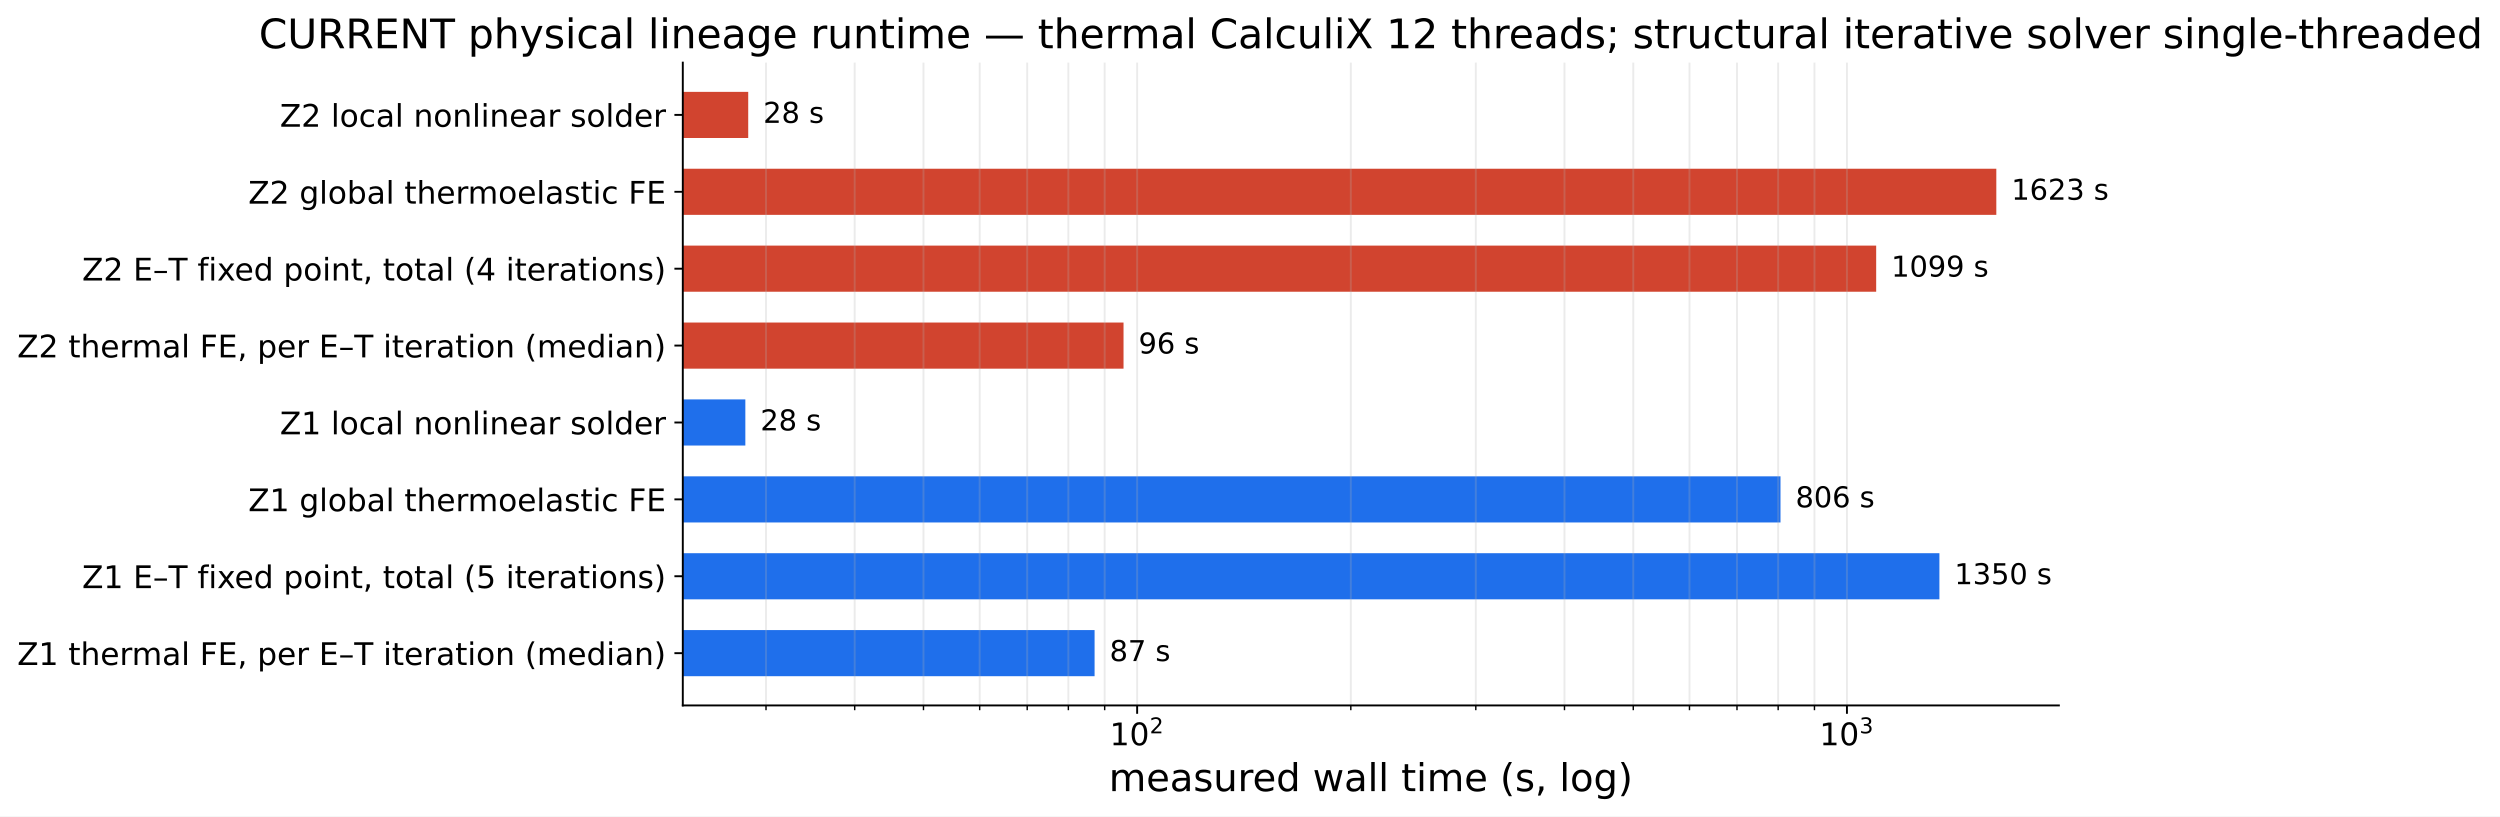
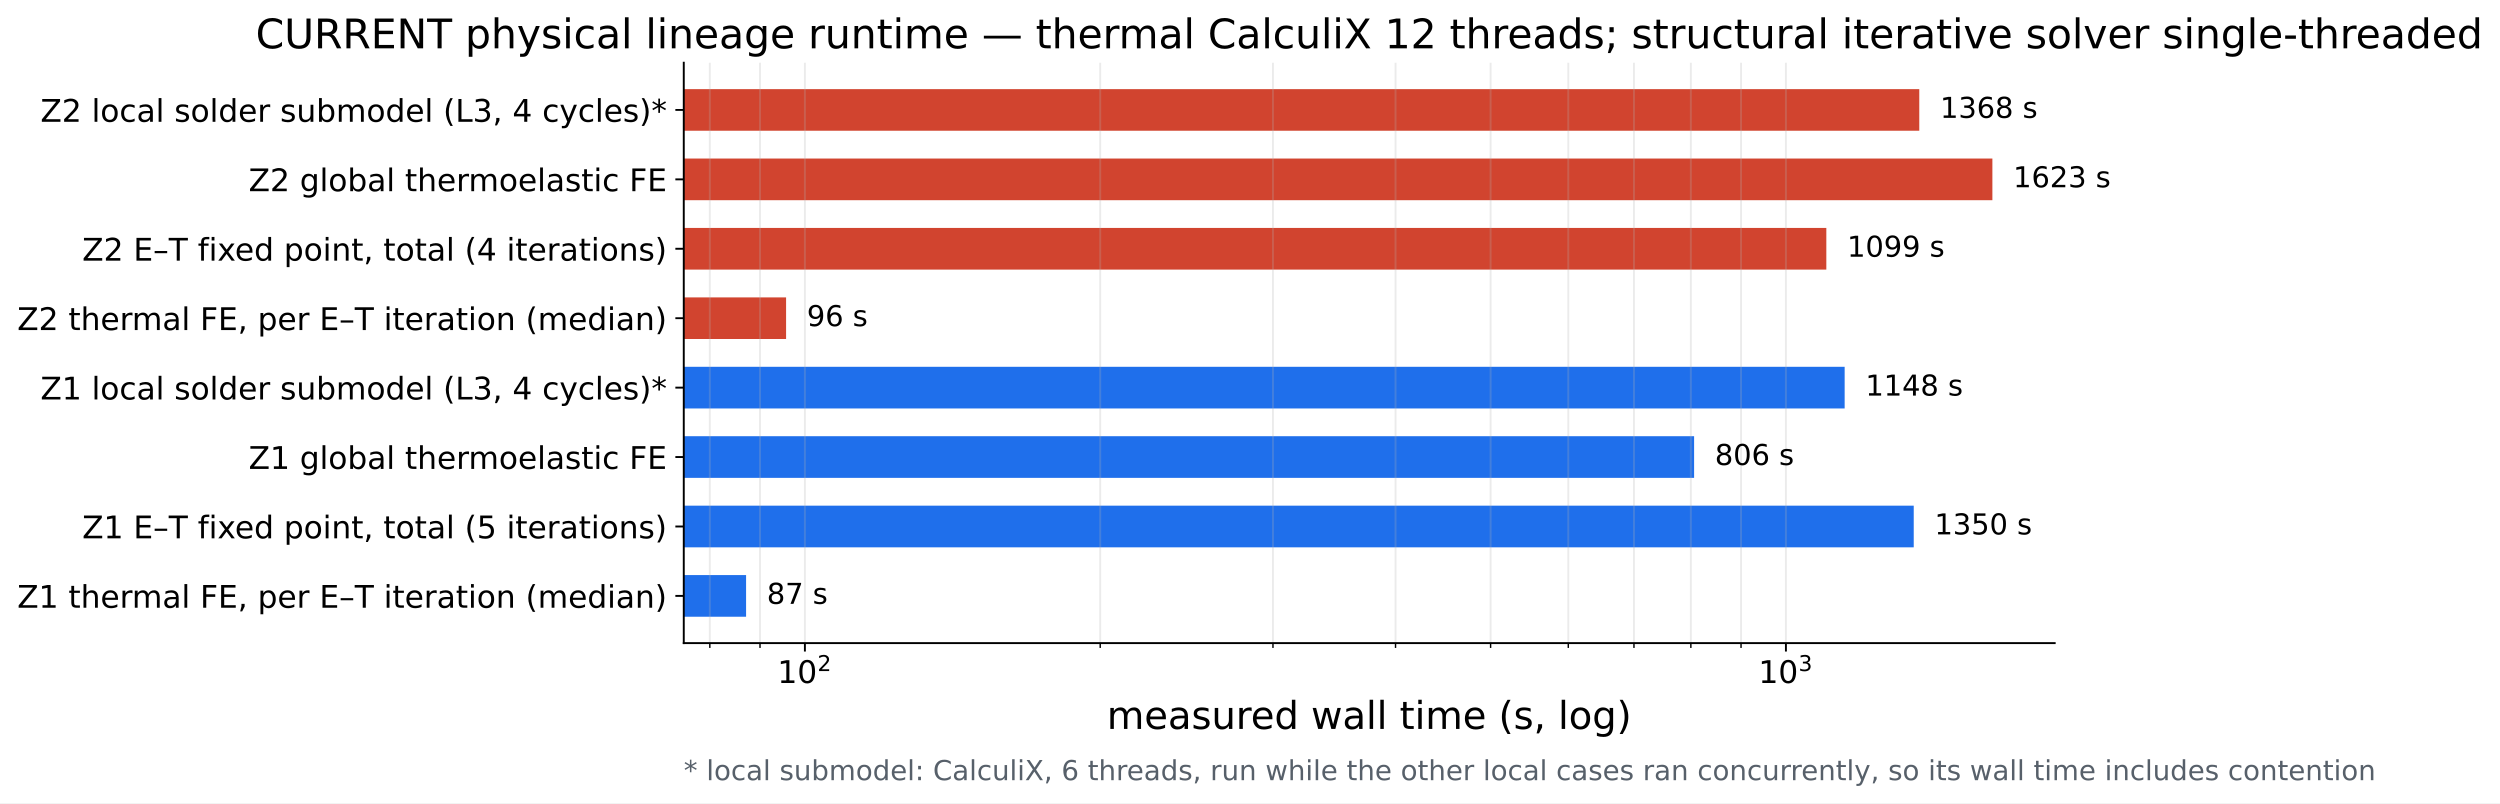
- <svg xmlns="http://www.w3.org/2000/svg" xmlns:xlink="http://www.w3.org/1999/xlink" width="1042.5pt" height="340.432pt" viewBox="0 0 1042.5 340.432" version="1.1">
+ <svg xmlns="http://www.w3.org/2000/svg" xmlns:xlink="http://www.w3.org/1999/xlink" width="1041.023pt" height="334.463pt" viewBox="0 0 1041.023 334.463" version="1.1">
  <defs>
    <style type="text/css">*{stroke-linejoin: round; stroke-linecap: butt}</style>
  </defs>
  <g id="figure_1">
    <g id="patch_1">
-       <path d="M 0 340.432  L 1042.5 340.432  L 1042.5 0  L 0 0  z " style="fill: #ffffff" />
+       <path d="M 0 334.463  L 1041.023 334.463  L 1041.023 0  L 0 0  z " style="fill: #ffffff" />
    </g>
    <g id="axes_1">
      <g id="patch_2">
-         <path d="M 284.726 294.165  L 858.547 294.165  L 858.547 26.117  L 284.726 26.117  z " style="fill: #ffffff" />
+         <path d="M 284.726 267.797  L 855.594 267.797  L 855.594 26.117  L 284.726 26.117  z " style="fill: #ffffff" />
      </g>
      <g id="patch_3">
-         <path d="M -296102.963 281.981  L 456.443 281.981  L 456.443 262.743  L -296102.963 262.743  z " clip-path="url(#p4e904c04e8)" style="fill: #1f6feb" />
+         <path d="M -408990.552 256.812  L 310.675 256.812  L 310.675 239.466  L -408990.552 239.466  z " clip-path="url(#p59f11df423)" style="fill: #1f6feb" />
      </g>
      <g id="patch_4">
-         <path d="M -296102.963 249.918  L 808.736 249.918  L 808.736 230.68  L -296102.963 230.68  z " clip-path="url(#p4e904c04e8)" style="fill: #1f6feb" />
+         <path d="M -408990.552 227.903  L 796.896 227.903  L 796.896 210.557  L -408990.552 210.557  z " clip-path="url(#p59f11df423)" style="fill: #1f6feb" />
      </g>
      <g id="patch_5">
-         <path d="M -296102.963 217.855  L 742.47 217.855  L 742.47 198.617  L -296102.963 198.617  z " clip-path="url(#p4e904c04e8)" style="fill: #1f6feb" />
+         <path d="M -408990.552 198.994  L 705.439 198.994  L 705.439 181.648  L -408990.552 181.648  z " clip-path="url(#p59f11df423)" style="fill: #1f6feb" />
      </g>
      <g id="patch_6">
-         <path d="M -296102.963 185.792  L 310.809 185.792  L 310.809 166.554  L -296102.963 166.554  z " clip-path="url(#p4e904c04e8)" style="fill: #1f6feb" />
+         <path d="M -408990.552 170.085  L 768.13 170.085  L 768.13 152.739  L -408990.552 152.739  z " clip-path="url(#p59f11df423)" style="fill: #1f6feb" />
      </g>
      <g id="patch_7">
-         <path d="M -296102.963 153.729  L 468.513 153.729  L 468.513 134.491  L -296102.963 134.491  z " clip-path="url(#p4e904c04e8)" style="fill: #d1442f" />
+         <path d="M -408990.552 141.176  L 327.333 141.176  L 327.333 123.83  L -408990.552 123.83  z " clip-path="url(#p59f11df423)" style="fill: #d1442f" />
      </g>
      <g id="patch_8">
-         <path d="M -296102.963 121.666  L 782.365 121.666  L 782.365 102.428  L -296102.963 102.428  z " clip-path="url(#p4e904c04e8)" style="fill: #d1442f" />
+         <path d="M -408990.552 112.266  L 760.501 112.266  L 760.501 94.921  L -408990.552 94.921  z " clip-path="url(#p59f11df423)" style="fill: #d1442f" />
      </g>
      <g id="patch_9">
-         <path d="M -296102.963 89.602  L 832.464 89.602  L 832.464 70.365  L -296102.963 70.365  z " clip-path="url(#p4e904c04e8)" style="fill: #d1442f" />
+         <path d="M -408990.552 83.357  L 829.646 83.357  L 829.646 66.012  L -408990.552 66.012  z " clip-path="url(#p59f11df423)" style="fill: #d1442f" />
      </g>
      <g id="patch_10">
-         <path d="M -296102.963 57.539  L 312.007 57.539  L 312.007 38.301  L -296102.963 38.301  z " clip-path="url(#p4e904c04e8)" style="fill: #d1442f" />
+         <path d="M -408990.552 54.448  L 799.207 54.448  L 799.207 37.103  L -408990.552 37.103  z " clip-path="url(#p59f11df423)" style="fill: #d1442f" />
      </g>
      <g id="matplotlib.axis_1">
        <g id="xtick_1">
          <g id="line2d_1">
-             <path d="M 474.189 294.165  L 474.189 26.117  " clip-path="url(#p4e904c04e8)" style="fill: none; stroke: #b0b0b0; stroke-opacity: 0.25; stroke-width: 0.8; stroke-linecap: square" />
+             <path d="M 335.167 267.797  L 335.167 26.117  " clip-path="url(#p59f11df423)" style="fill: none; stroke: #b0b0b0; stroke-opacity: 0.25; stroke-width: 0.8; stroke-linecap: square" />
          </g>
          <g id="line2d_2">
            <defs>
-               <path id="me098bb2dd3" d="M 0 0  L 0 3.5  " style="stroke: #000000; stroke-width: 0.8" />
+               <path id="m81ef7f829c" d="M 0 0  L 0 3.5  " style="stroke: #000000; stroke-width: 0.8" />
            </defs>
            <g>
-               <use xlink:href="#me098bb2dd3" x="474.189" y="294.165" style="stroke: #000000; stroke-width: 0.8" />
+               <use xlink:href="#m81ef7f829c" x="335.167" y="267.797" style="stroke: #000000; stroke-width: 0.8" />
            </g>
          </g>
          <g id="text_1">
-             <g transform="translate(462.7492 311.0433)">
+             <g transform="translate(323.7268 284.6753)">
              <text>
                <tspan x="0" y="-0.264" style="font-size: 13px; font-family: 'DejaVu Sans'">1</tspan>
                <tspan x="8.271" y="-0.264" style="font-size: 13px; font-family: 'DejaVu Sans'">0</tspan>
                <tspan x="16.666" y="-5.241" style="font-size: 9.1px; font-family: 'DejaVu Sans'">2</tspan>
              </text>
            </g>
          </g>
        </g>
        <g id="xtick_2">
          <g id="line2d_3">
-             <path d="M 770.174 294.165  L 770.174 26.117  " clip-path="url(#p4e904c04e8)" style="fill: none; stroke: #b0b0b0; stroke-opacity: 0.25; stroke-width: 0.8; stroke-linecap: square" />
+             <path d="M 743.675 267.797  L 743.675 26.117  " clip-path="url(#p59f11df423)" style="fill: none; stroke: #b0b0b0; stroke-opacity: 0.25; stroke-width: 0.8; stroke-linecap: square" />
          </g>
          <g id="line2d_4">
            <g>
-               <use xlink:href="#me098bb2dd3" x="770.174" y="294.165" style="stroke: #000000; stroke-width: 0.8" />
+               <use xlink:href="#m81ef7f829c" x="743.675" y="267.797" style="stroke: #000000; stroke-width: 0.8" />
            </g>
          </g>
          <g id="text_2">
-             <g transform="translate(758.7344 311.0433)">
+             <g transform="translate(732.2355 284.6753)">
              <text>
                <tspan x="0" y="-0.264" style="font-size: 13px; font-family: 'DejaVu Sans'">1</tspan>
                <tspan x="8.271" y="-0.264" style="font-size: 13px; font-family: 'DejaVu Sans'">0</tspan>
                <tspan x="16.666" y="-5.241" style="font-size: 9.1px; font-family: 'DejaVu Sans'">3</tspan>
              </text>
            </g>
          </g>
        </g>
        <g id="xtick_3">
          <g id="line2d_5">
-             <path d="M 319.425 294.165  L 319.425 26.117  " clip-path="url(#p4e904c04e8)" style="fill: none; stroke: #b0b0b0; stroke-opacity: 0.25; stroke-width: 0.8; stroke-linecap: square" />
+             <path d="M 295.578 267.797  L 295.578 26.117  " clip-path="url(#p59f11df423)" style="fill: none; stroke: #b0b0b0; stroke-opacity: 0.25; stroke-width: 0.8; stroke-linecap: square" />
          </g>
          <g id="line2d_6">
            <defs>
-               <path id="m95e6f64b45" d="M 0 0  L 0 2  " style="stroke: #000000; stroke-width: 0.6" />
+               <path id="md973e914d7" d="M 0 0  L 0 2  " style="stroke: #000000; stroke-width: 0.6" />
            </defs>
            <g>
-               <use xlink:href="#m95e6f64b45" x="319.425" y="294.165" style="stroke: #000000; stroke-width: 0.6" />
+               <use xlink:href="#md973e914d7" x="295.578" y="267.797" style="stroke: #000000; stroke-width: 0.6" />
            </g>
          </g>
        </g>
        <g id="xtick_4">
          <g id="line2d_7">
-             <path d="M 356.405 294.165  L 356.405 26.117  " clip-path="url(#p4e904c04e8)" style="fill: none; stroke: #b0b0b0; stroke-opacity: 0.25; stroke-width: 0.8; stroke-linecap: square" />
+             <path d="M 316.474 267.797  L 316.474 26.117  " clip-path="url(#p59f11df423)" style="fill: none; stroke: #b0b0b0; stroke-opacity: 0.25; stroke-width: 0.8; stroke-linecap: square" />
          </g>
          <g id="line2d_8">
            <g>
-               <use xlink:href="#m95e6f64b45" x="356.405" y="294.165" style="stroke: #000000; stroke-width: 0.6" />
+               <use xlink:href="#md973e914d7" x="316.474" y="267.797" style="stroke: #000000; stroke-width: 0.6" />
            </g>
          </g>
        </g>
        <g id="xtick_5">
          <g id="line2d_9">
-             <path d="M 385.089 294.165  L 385.089 26.117  " clip-path="url(#p4e904c04e8)" style="fill: none; stroke: #b0b0b0; stroke-opacity: 0.25; stroke-width: 0.8; stroke-linecap: square" />
+             <path d="M 458.14 267.797  L 458.14 26.117  " clip-path="url(#p59f11df423)" style="fill: none; stroke: #b0b0b0; stroke-opacity: 0.25; stroke-width: 0.8; stroke-linecap: square" />
          </g>
          <g id="line2d_10">
            <g>
-               <use xlink:href="#m95e6f64b45" x="385.089" y="294.165" style="stroke: #000000; stroke-width: 0.6" />
+               <use xlink:href="#md973e914d7" x="458.14" y="267.797" style="stroke: #000000; stroke-width: 0.6" />
            </g>
          </g>
        </g>
        <g id="xtick_6">
          <g id="line2d_11">
-             <path d="M 408.525 294.165  L 408.525 26.117  " clip-path="url(#p4e904c04e8)" style="fill: none; stroke: #b0b0b0; stroke-opacity: 0.25; stroke-width: 0.8; stroke-linecap: square" />
+             <path d="M 530.075 267.797  L 530.075 26.117  " clip-path="url(#p59f11df423)" style="fill: none; stroke: #b0b0b0; stroke-opacity: 0.25; stroke-width: 0.8; stroke-linecap: square" />
          </g>
          <g id="line2d_12">
            <g>
-               <use xlink:href="#m95e6f64b45" x="408.525" y="294.165" style="stroke: #000000; stroke-width: 0.6" />
+               <use xlink:href="#md973e914d7" x="530.075" y="267.797" style="stroke: #000000; stroke-width: 0.6" />
            </g>
          </g>
        </g>
        <g id="xtick_7">
          <g id="line2d_13">
-             <path d="M 428.34 294.165  L 428.34 26.117  " clip-path="url(#p4e904c04e8)" style="fill: none; stroke: #b0b0b0; stroke-opacity: 0.25; stroke-width: 0.8; stroke-linecap: square" />
+             <path d="M 581.114 267.797  L 581.114 26.117  " clip-path="url(#p59f11df423)" style="fill: none; stroke: #b0b0b0; stroke-opacity: 0.25; stroke-width: 0.8; stroke-linecap: square" />
          </g>
          <g id="line2d_14">
            <g>
-               <use xlink:href="#m95e6f64b45" x="428.34" y="294.165" style="stroke: #000000; stroke-width: 0.6" />
+               <use xlink:href="#md973e914d7" x="581.114" y="267.797" style="stroke: #000000; stroke-width: 0.6" />
            </g>
          </g>
        </g>
        <g id="xtick_8">
          <g id="line2d_15">
-             <path d="M 445.505 294.165  L 445.505 26.117  " clip-path="url(#p4e904c04e8)" style="fill: none; stroke: #b0b0b0; stroke-opacity: 0.25; stroke-width: 0.8; stroke-linecap: square" />
+             <path d="M 620.702 267.797  L 620.702 26.117  " clip-path="url(#p59f11df423)" style="fill: none; stroke: #b0b0b0; stroke-opacity: 0.25; stroke-width: 0.8; stroke-linecap: square" />
          </g>
          <g id="line2d_16">
            <g>
-               <use xlink:href="#m95e6f64b45" x="445.505" y="294.165" style="stroke: #000000; stroke-width: 0.6" />
+               <use xlink:href="#md973e914d7" x="620.702" y="267.797" style="stroke: #000000; stroke-width: 0.6" />
            </g>
          </g>
        </g>
        <g id="xtick_9">
          <g id="line2d_17">
-             <path d="M 460.646 294.165  L 460.646 26.117  " clip-path="url(#p4e904c04e8)" style="fill: none; stroke: #b0b0b0; stroke-opacity: 0.25; stroke-width: 0.8; stroke-linecap: square" />
+             <path d="M 653.048 267.797  L 653.048 26.117  " clip-path="url(#p59f11df423)" style="fill: none; stroke: #b0b0b0; stroke-opacity: 0.25; stroke-width: 0.8; stroke-linecap: square" />
          </g>
          <g id="line2d_18">
            <g>
-               <use xlink:href="#m95e6f64b45" x="460.646" y="294.165" style="stroke: #000000; stroke-width: 0.6" />
+               <use xlink:href="#md973e914d7" x="653.048" y="267.797" style="stroke: #000000; stroke-width: 0.6" />
            </g>
          </g>
        </g>
        <g id="xtick_10">
          <g id="line2d_19">
-             <path d="M 563.29 294.165  L 563.29 26.117  " clip-path="url(#p4e904c04e8)" style="fill: none; stroke: #b0b0b0; stroke-opacity: 0.25; stroke-width: 0.8; stroke-linecap: square" />
+             <path d="M 680.397 267.797  L 680.397 26.117  " clip-path="url(#p59f11df423)" style="fill: none; stroke: #b0b0b0; stroke-opacity: 0.25; stroke-width: 0.8; stroke-linecap: square" />
          </g>
          <g id="line2d_20">
            <g>
-               <use xlink:href="#m95e6f64b45" x="563.29" y="294.165" style="stroke: #000000; stroke-width: 0.6" />
+               <use xlink:href="#md973e914d7" x="680.397" y="267.797" style="stroke: #000000; stroke-width: 0.6" />
            </g>
          </g>
        </g>
        <g id="xtick_11">
          <g id="line2d_21">
-             <path d="M 615.41 294.165  L 615.41 26.117  " clip-path="url(#p4e904c04e8)" style="fill: none; stroke: #b0b0b0; stroke-opacity: 0.25; stroke-width: 0.8; stroke-linecap: square" />
+             <path d="M 704.087 267.797  L 704.087 26.117  " clip-path="url(#p59f11df423)" style="fill: none; stroke: #b0b0b0; stroke-opacity: 0.25; stroke-width: 0.8; stroke-linecap: square" />
          </g>
          <g id="line2d_22">
            <g>
-               <use xlink:href="#m95e6f64b45" x="615.41" y="294.165" style="stroke: #000000; stroke-width: 0.6" />
+               <use xlink:href="#md973e914d7" x="704.087" y="267.797" style="stroke: #000000; stroke-width: 0.6" />
            </g>
          </g>
        </g>
        <g id="xtick_12">
          <g id="line2d_23">
-             <path d="M 652.39 294.165  L 652.39 26.117  " clip-path="url(#p4e904c04e8)" style="fill: none; stroke: #b0b0b0; stroke-opacity: 0.25; stroke-width: 0.8; stroke-linecap: square" />
+             <path d="M 724.983 267.797  L 724.983 26.117  " clip-path="url(#p59f11df423)" style="fill: none; stroke: #b0b0b0; stroke-opacity: 0.25; stroke-width: 0.8; stroke-linecap: square" />
          </g>
          <g id="line2d_24">
            <g>
-               <use xlink:href="#m95e6f64b45" x="652.39" y="294.165" style="stroke: #000000; stroke-width: 0.6" />
-             </g>
-           </g>
-         </g>
-         <g id="xtick_13">
-           <g id="line2d_25">
-             <path d="M 681.074 294.165  L 681.074 26.117  " clip-path="url(#p4e904c04e8)" style="fill: none; stroke: #b0b0b0; stroke-opacity: 0.25; stroke-width: 0.8; stroke-linecap: square" />
-           </g>
-           <g id="line2d_26">
-             <g>
-               <use xlink:href="#m95e6f64b45" x="681.074" y="294.165" style="stroke: #000000; stroke-width: 0.6" />
-             </g>
-           </g>
-         </g>
-         <g id="xtick_14">
-           <g id="line2d_27">
-             <path d="M 704.51 294.165  L 704.51 26.117  " clip-path="url(#p4e904c04e8)" style="fill: none; stroke: #b0b0b0; stroke-opacity: 0.25; stroke-width: 0.8; stroke-linecap: square" />
-           </g>
-           <g id="line2d_28">
-             <g>
-               <use xlink:href="#m95e6f64b45" x="704.51" y="294.165" style="stroke: #000000; stroke-width: 0.6" />
-             </g>
-           </g>
-         </g>
-         <g id="xtick_15">
-           <g id="line2d_29">
-             <path d="M 724.326 294.165  L 724.326 26.117  " clip-path="url(#p4e904c04e8)" style="fill: none; stroke: #b0b0b0; stroke-opacity: 0.25; stroke-width: 0.8; stroke-linecap: square" />
-           </g>
-           <g id="line2d_30">
-             <g>
-               <use xlink:href="#m95e6f64b45" x="724.326" y="294.165" style="stroke: #000000; stroke-width: 0.6" />
-             </g>
-           </g>
-         </g>
-         <g id="xtick_16">
-           <g id="line2d_31">
-             <path d="M 741.49 294.165  L 741.49 26.117  " clip-path="url(#p4e904c04e8)" style="fill: none; stroke: #b0b0b0; stroke-opacity: 0.25; stroke-width: 0.8; stroke-linecap: square" />
-           </g>
-           <g id="line2d_32">
-             <g>
-               <use xlink:href="#m95e6f64b45" x="741.49" y="294.165" style="stroke: #000000; stroke-width: 0.6" />
-             </g>
-           </g>
-         </g>
-         <g id="xtick_17">
-           <g id="line2d_33">
-             <path d="M 756.631 294.165  L 756.631 26.117  " clip-path="url(#p4e904c04e8)" style="fill: none; stroke: #b0b0b0; stroke-opacity: 0.25; stroke-width: 0.8; stroke-linecap: square" />
-           </g>
-           <g id="line2d_34">
-             <g>
-               <use xlink:href="#m95e6f64b45" x="756.631" y="294.165" style="stroke: #000000; stroke-width: 0.6" />
+               <use xlink:href="#md973e914d7" x="724.983" y="267.797" style="stroke: #000000; stroke-width: 0.6" />
            </g>
          </g>
        </g>
        <g id="text_3">
-           <text style="font-size: 16px; font-family: 'DejaVu Sans', 'Bitstream Vera Sans', 'Computer Modern Sans Serif', 'Lucida Grande', 'Verdana', 'Geneva', 'Lucid', 'Arial', 'Helvetica', 'Avant Garde', sans-serif; text-anchor: middle" x="571.636" y="329.904" transform="rotate(-0 571.6365 329.9044)">measured wall time (s, log)</text>
+           <text style="font-size: 16px; font-family: 'DejaVu Sans', 'Bitstream Vera Sans', 'Computer Modern Sans Serif', 'Lucida Grande', 'Verdana', 'Geneva', 'Lucid', 'Arial', 'Helvetica', 'Avant Garde', sans-serif; text-anchor: middle" x="570.16" y="303.536" transform="rotate(-0 570.1602 303.5364)">measured wall time (s, log)</text>
        </g>
      </g>
      <g id="matplotlib.axis_2">
        <g id="ytick_1">
-           <g id="line2d_35">
+           <g id="line2d_25">
            <defs>
-               <path id="m16fcf68c20" d="M 0 0  L -3.5 0  " style="stroke: #000000; stroke-width: 0.8" />
+               <path id="m44060bd48b" d="M 0 0  L -3.5 0  " style="stroke: #000000; stroke-width: 0.8" />
            </defs>
            <g>
-               <use xlink:href="#m16fcf68c20" x="284.726" y="272.362" style="stroke: #000000; stroke-width: 0.8" />
+               <use xlink:href="#m44060bd48b" x="284.726" y="248.139" style="stroke: #000000; stroke-width: 0.8" />
            </g>
          </g>
          <g id="text_4">
-             <text style="font-size: 13px; font-family: 'DejaVu Sans', 'Bitstream Vera Sans', 'Computer Modern Sans Serif', 'Lucida Grande', 'Verdana', 'Geneva', 'Lucid', 'Arial', 'Helvetica', 'Avant Garde', sans-serif; text-anchor: end" x="277.726" y="277.301" transform="rotate(-0 277.7259 277.3014)">Z1 thermal FE, per E–T iteration (median)</text>
+             <text style="font-size: 13px; font-family: 'DejaVu Sans', 'Bitstream Vera Sans', 'Computer Modern Sans Serif', 'Lucida Grande', 'Verdana', 'Geneva', 'Lucid', 'Arial', 'Helvetica', 'Avant Garde', sans-serif; text-anchor: end" x="277.726" y="253.078" transform="rotate(-0 277.7259 253.0781)">Z1 thermal FE, per E–T iteration (median)</text>
          </g>
        </g>
        <g id="ytick_2">
-           <g id="line2d_36">
-             <g>
-               <use xlink:href="#m16fcf68c20" x="284.726" y="240.299" style="stroke: #000000; stroke-width: 0.8" />
+           <g id="line2d_26">
+             <g>
+               <use xlink:href="#m44060bd48b" x="284.726" y="219.23" style="stroke: #000000; stroke-width: 0.8" />
            </g>
          </g>
          <g id="text_5">
-             <text style="font-size: 13px; font-family: 'DejaVu Sans', 'Bitstream Vera Sans', 'Computer Modern Sans Serif', 'Lucida Grande', 'Verdana', 'Geneva', 'Lucid', 'Arial', 'Helvetica', 'Avant Garde', sans-serif; text-anchor: end" x="277.726" y="245.238" transform="rotate(-0 277.7259 245.2382)">Z1 E–T fixed point, total (5 iterations)</text>
+             <text style="font-size: 13px; font-family: 'DejaVu Sans', 'Bitstream Vera Sans', 'Computer Modern Sans Serif', 'Lucida Grande', 'Verdana', 'Geneva', 'Lucid', 'Arial', 'Helvetica', 'Avant Garde', sans-serif; text-anchor: end" x="277.726" y="224.169" transform="rotate(-0 277.7259 224.1691)">Z1 E–T fixed point, total (5 iterations)</text>
          </g>
        </g>
        <g id="ytick_3">
-           <g id="line2d_37">
-             <g>
-               <use xlink:href="#m16fcf68c20" x="284.726" y="208.236" style="stroke: #000000; stroke-width: 0.8" />
+           <g id="line2d_27">
+             <g>
+               <use xlink:href="#m44060bd48b" x="284.726" y="190.321" style="stroke: #000000; stroke-width: 0.8" />
            </g>
          </g>
          <g id="text_6">
-             <text style="font-size: 13px; font-family: 'DejaVu Sans', 'Bitstream Vera Sans', 'Computer Modern Sans Serif', 'Lucida Grande', 'Verdana', 'Geneva', 'Lucid', 'Arial', 'Helvetica', 'Avant Garde', sans-serif; text-anchor: end" x="277.726" y="213.175" transform="rotate(-0 277.7259 213.1751)">Z1 global thermoelastic FE</text>
+             <text style="font-size: 13px; font-family: 'DejaVu Sans', 'Bitstream Vera Sans', 'Computer Modern Sans Serif', 'Lucida Grande', 'Verdana', 'Geneva', 'Lucid', 'Arial', 'Helvetica', 'Avant Garde', sans-serif; text-anchor: end" x="277.726" y="195.26" transform="rotate(-0 277.7259 195.26)">Z1 global thermoelastic FE</text>
          </g>
        </g>
        <g id="ytick_4">
-           <g id="line2d_38">
-             <g>
-               <use xlink:href="#m16fcf68c20" x="284.726" y="176.173" style="stroke: #000000; stroke-width: 0.8" />
+           <g id="line2d_28">
+             <g>
+               <use xlink:href="#m44060bd48b" x="284.726" y="161.412" style="stroke: #000000; stroke-width: 0.8" />
            </g>
          </g>
          <g id="text_7">
-             <text style="font-size: 13px; font-family: 'DejaVu Sans', 'Bitstream Vera Sans', 'Computer Modern Sans Serif', 'Lucida Grande', 'Verdana', 'Geneva', 'Lucid', 'Arial', 'Helvetica', 'Avant Garde', sans-serif; text-anchor: end" x="277.726" y="181.112" transform="rotate(-0 277.7259 181.1119)">Z1 local nonlinear solder</text>
+             <text style="font-size: 13px; font-family: 'DejaVu Sans', 'Bitstream Vera Sans', 'Computer Modern Sans Serif', 'Lucida Grande', 'Verdana', 'Geneva', 'Lucid', 'Arial', 'Helvetica', 'Avant Garde', sans-serif; text-anchor: end" x="277.726" y="166.351" transform="rotate(-0 277.7259 166.3509)">Z1 local solder submodel (L3, 4 cycles)*</text>
          </g>
        </g>
        <g id="ytick_5">
-           <g id="line2d_39">
-             <g>
-               <use xlink:href="#m16fcf68c20" x="284.726" y="144.11" style="stroke: #000000; stroke-width: 0.8" />
+           <g id="line2d_29">
+             <g>
+               <use xlink:href="#m44060bd48b" x="284.726" y="132.503" style="stroke: #000000; stroke-width: 0.8" />
            </g>
          </g>
          <g id="text_8">
-             <text style="font-size: 13px; font-family: 'DejaVu Sans', 'Bitstream Vera Sans', 'Computer Modern Sans Serif', 'Lucida Grande', 'Verdana', 'Geneva', 'Lucid', 'Arial', 'Helvetica', 'Avant Garde', sans-serif; text-anchor: end" x="277.726" y="149.049" transform="rotate(-0 277.7259 149.0487)">Z2 thermal FE, per E–T iteration (median)</text>
+             <text style="font-size: 13px; font-family: 'DejaVu Sans', 'Bitstream Vera Sans', 'Computer Modern Sans Serif', 'Lucida Grande', 'Verdana', 'Geneva', 'Lucid', 'Arial', 'Helvetica', 'Avant Garde', sans-serif; text-anchor: end" x="277.726" y="137.442" transform="rotate(-0 277.7259 137.4418)">Z2 thermal FE, per E–T iteration (median)</text>
          </g>
        </g>
        <g id="ytick_6">
-           <g id="line2d_40">
-             <g>
-               <use xlink:href="#m16fcf68c20" x="284.726" y="112.047" style="stroke: #000000; stroke-width: 0.8" />
+           <g id="line2d_30">
+             <g>
+               <use xlink:href="#m44060bd48b" x="284.726" y="103.594" style="stroke: #000000; stroke-width: 0.8" />
            </g>
          </g>
          <g id="text_9">
-             <text style="font-size: 13px; font-family: 'DejaVu Sans', 'Bitstream Vera Sans', 'Computer Modern Sans Serif', 'Lucida Grande', 'Verdana', 'Geneva', 'Lucid', 'Arial', 'Helvetica', 'Avant Garde', sans-serif; text-anchor: end" x="277.726" y="116.986" transform="rotate(-0 277.7259 116.9856)">Z2 E–T fixed point, total (4 iterations)</text>
+             <text style="font-size: 13px; font-family: 'DejaVu Sans', 'Bitstream Vera Sans', 'Computer Modern Sans Serif', 'Lucida Grande', 'Verdana', 'Geneva', 'Lucid', 'Arial', 'Helvetica', 'Avant Garde', sans-serif; text-anchor: end" x="277.726" y="108.533" transform="rotate(-0 277.7259 108.5327)">Z2 E–T fixed point, total (4 iterations)</text>
          </g>
        </g>
        <g id="ytick_7">
-           <g id="line2d_41">
-             <g>
-               <use xlink:href="#m16fcf68c20" x="284.726" y="79.983" style="stroke: #000000; stroke-width: 0.8" />
+           <g id="line2d_31">
+             <g>
+               <use xlink:href="#m44060bd48b" x="284.726" y="74.685" style="stroke: #000000; stroke-width: 0.8" />
            </g>
          </g>
          <g id="text_10">
-             <text style="font-size: 13px; font-family: 'DejaVu Sans', 'Bitstream Vera Sans', 'Computer Modern Sans Serif', 'Lucida Grande', 'Verdana', 'Geneva', 'Lucid', 'Arial', 'Helvetica', 'Avant Garde', sans-serif; text-anchor: end" x="277.726" y="84.922" transform="rotate(-0 277.7259 84.92243)">Z2 global thermoelastic FE</text>
+             <text style="font-size: 13px; font-family: 'DejaVu Sans', 'Bitstream Vera Sans', 'Computer Modern Sans Serif', 'Lucida Grande', 'Verdana', 'Geneva', 'Lucid', 'Arial', 'Helvetica', 'Avant Garde', sans-serif; text-anchor: end" x="277.726" y="79.624" transform="rotate(-0 277.7259 79.6236)">Z2 global thermoelastic FE</text>
          </g>
        </g>
        <g id="ytick_8">
-           <g id="line2d_42">
-             <g>
-               <use xlink:href="#m16fcf68c20" x="284.726" y="47.92" style="stroke: #000000; stroke-width: 0.8" />
+           <g id="line2d_32">
+             <g>
+               <use xlink:href="#m44060bd48b" x="284.726" y="45.776" style="stroke: #000000; stroke-width: 0.8" />
            </g>
          </g>
          <g id="text_11">
-             <text style="font-size: 13px; font-family: 'DejaVu Sans', 'Bitstream Vera Sans', 'Computer Modern Sans Serif', 'Lucida Grande', 'Verdana', 'Geneva', 'Lucid', 'Arial', 'Helvetica', 'Avant Garde', sans-serif; text-anchor: end" x="277.726" y="52.859" transform="rotate(-0 277.7259 52.85927)">Z2 local nonlinear solder</text>
+             <text style="font-size: 13px; font-family: 'DejaVu Sans', 'Bitstream Vera Sans', 'Computer Modern Sans Serif', 'Lucida Grande', 'Verdana', 'Geneva', 'Lucid', 'Arial', 'Helvetica', 'Avant Garde', sans-serif; text-anchor: end" x="277.726" y="50.715" transform="rotate(-0 277.7259 50.71451)">Z2 local solder submodel (L3, 4 cycles)*</text>
          </g>
        </g>
      </g>
      <g id="patch_11">
-         <path d="M 284.726 294.165  L 284.726 26.117  " style="fill: none; stroke: #000000; stroke-width: 0.8; stroke-linejoin: miter; stroke-linecap: square" />
+         <path d="M 284.726 267.797  L 284.726 26.117  " style="fill: none; stroke: #000000; stroke-width: 0.8; stroke-linejoin: miter; stroke-linecap: square" />
      </g>
      <g id="patch_12">
-         <path d="M 284.726 294.165  L 858.547 294.165  " style="fill: none; stroke: #000000; stroke-width: 0.8; stroke-linejoin: miter; stroke-linecap: square" />
+         <path d="M 284.726 267.797  L 855.594 267.797  " style="fill: none; stroke: #000000; stroke-width: 0.8; stroke-linejoin: miter; stroke-linecap: square" />
      </g>
      <g id="text_12">
-         <text style="font-size: 12px; font-family: 'DejaVu Sans', 'Bitstream Vera Sans', 'Computer Modern Sans Serif', 'Lucida Grande', 'Verdana', 'Geneva', 'Lucid', 'Arial', 'Helvetica', 'Avant Garde', sans-serif; text-anchor: start" x="462.715" y="275.674" transform="rotate(-0 462.715 275.6736)">87 s</text>
+         <text style="font-size: 12px; font-family: 'DejaVu Sans', 'Bitstream Vera Sans', 'Computer Modern Sans Serif', 'Lucida Grande', 'Verdana', 'Geneva', 'Lucid', 'Arial', 'Helvetica', 'Avant Garde', sans-serif; text-anchor: start" x="319.331" y="251.45" transform="rotate(-0 319.3305 251.4504)">87 s</text>
      </g>
      <g id="text_13">
-         <text style="font-size: 12px; font-family: 'DejaVu Sans', 'Bitstream Vera Sans', 'Computer Modern Sans Serif', 'Lucida Grande', 'Verdana', 'Geneva', 'Lucid', 'Arial', 'Helvetica', 'Avant Garde', sans-serif; text-anchor: start" x="815.007" y="243.61" transform="rotate(-0 815.0073 243.6105)">1350 s</text>
+         <text style="font-size: 12px; font-family: 'DejaVu Sans', 'Bitstream Vera Sans', 'Computer Modern Sans Serif', 'Lucida Grande', 'Verdana', 'Geneva', 'Lucid', 'Arial', 'Helvetica', 'Avant Garde', sans-serif; text-anchor: start" x="805.552" y="222.541" transform="rotate(-0 805.5524 222.5413)">1350 s</text>
      </g>
      <g id="text_14">
-         <text style="font-size: 12px; font-family: 'DejaVu Sans', 'Bitstream Vera Sans', 'Computer Modern Sans Serif', 'Lucida Grande', 'Verdana', 'Geneva', 'Lucid', 'Arial', 'Helvetica', 'Avant Garde', sans-serif; text-anchor: start" x="748.742" y="211.547" transform="rotate(-0 748.742 211.5473)">806 s</text>
+         <text style="font-size: 12px; font-family: 'DejaVu Sans', 'Bitstream Vera Sans', 'Computer Modern Sans Serif', 'Lucida Grande', 'Verdana', 'Geneva', 'Lucid', 'Arial', 'Helvetica', 'Avant Garde', sans-serif; text-anchor: start" x="714.095" y="193.632" transform="rotate(-0 714.0953 193.6322)">806 s</text>
      </g>
      <g id="text_15">
-         <text style="font-size: 12px; font-family: 'DejaVu Sans', 'Bitstream Vera Sans', 'Computer Modern Sans Serif', 'Lucida Grande', 'Verdana', 'Geneva', 'Lucid', 'Arial', 'Helvetica', 'Avant Garde', sans-serif; text-anchor: start" x="317.08" y="179.484" transform="rotate(-0 317.0804 179.4842)">28 s</text>
+         <text style="font-size: 12px; font-family: 'DejaVu Sans', 'Bitstream Vera Sans', 'Computer Modern Sans Serif', 'Lucida Grande', 'Verdana', 'Geneva', 'Lucid', 'Arial', 'Helvetica', 'Avant Garde', sans-serif; text-anchor: start" x="776.786" y="164.723" transform="rotate(-0 776.7857 164.7231)">1148 s</text>
      </g>
      <g id="text_16">
-         <text style="font-size: 12px; font-family: 'DejaVu Sans', 'Bitstream Vera Sans', 'Computer Modern Sans Serif', 'Lucida Grande', 'Verdana', 'Geneva', 'Lucid', 'Arial', 'Helvetica', 'Avant Garde', sans-serif; text-anchor: start" x="474.785" y="147.421" transform="rotate(-0 474.7848 147.421)">96 s</text>
+         <text style="font-size: 12px; font-family: 'DejaVu Sans', 'Bitstream Vera Sans', 'Computer Modern Sans Serif', 'Lucida Grande', 'Verdana', 'Geneva', 'Lucid', 'Arial', 'Helvetica', 'Avant Garde', sans-serif; text-anchor: start" x="335.989" y="135.814" transform="rotate(-0 335.9888 135.814)">96 s</text>
      </g>
      <g id="text_17">
-         <text style="font-size: 12px; font-family: 'DejaVu Sans', 'Bitstream Vera Sans', 'Computer Modern Sans Serif', 'Lucida Grande', 'Verdana', 'Geneva', 'Lucid', 'Arial', 'Helvetica', 'Avant Garde', sans-serif; text-anchor: start" x="788.637" y="115.358" transform="rotate(-0 788.6369 115.3579)">1099 s</text>
+         <text style="font-size: 12px; font-family: 'DejaVu Sans', 'Bitstream Vera Sans', 'Computer Modern Sans Serif', 'Lucida Grande', 'Verdana', 'Geneva', 'Lucid', 'Arial', 'Helvetica', 'Avant Garde', sans-serif; text-anchor: start" x="769.157" y="106.905" transform="rotate(-0 769.1568 106.905)">1099 s</text>
      </g>
      <g id="text_18">
-         <text style="font-size: 12px; font-family: 'DejaVu Sans', 'Bitstream Vera Sans', 'Computer Modern Sans Serif', 'Lucida Grande', 'Verdana', 'Geneva', 'Lucid', 'Arial', 'Helvetica', 'Avant Garde', sans-serif; text-anchor: start" x="838.736" y="83.295" transform="rotate(-0 838.7359 83.2947)">1623 s</text>
+         <text style="font-size: 12px; font-family: 'DejaVu Sans', 'Bitstream Vera Sans', 'Computer Modern Sans Serif', 'Lucida Grande', 'Verdana', 'Geneva', 'Lucid', 'Arial', 'Helvetica', 'Avant Garde', sans-serif; text-anchor: start" x="838.302" y="77.996" transform="rotate(-0 838.3018 77.99587)">1623 s</text>
      </g>
      <g id="text_19">
-         <text style="font-size: 12px; font-family: 'DejaVu Sans', 'Bitstream Vera Sans', 'Computer Modern Sans Serif', 'Lucida Grande', 'Verdana', 'Geneva', 'Lucid', 'Arial', 'Helvetica', 'Avant Garde', sans-serif; text-anchor: start" x="318.279" y="51.232" transform="rotate(-0 318.2786 51.23154)">28 s</text>
+         <text style="font-size: 12px; font-family: 'DejaVu Sans', 'Bitstream Vera Sans', 'Computer Modern Sans Serif', 'Lucida Grande', 'Verdana', 'Geneva', 'Lucid', 'Arial', 'Helvetica', 'Avant Garde', sans-serif; text-anchor: start" x="807.863" y="49.087" transform="rotate(-0 807.8633 49.08678)">1368 s</text>
      </g>
      <g id="text_20">
-         <text style="font-size: 17px; font-family: 'DejaVu Sans', 'Bitstream Vera Sans', 'Computer Modern Sans Serif', 'Lucida Grande', 'Verdana', 'Geneva', 'Lucid', 'Arial', 'Helvetica', 'Avant Garde', sans-serif; text-anchor: middle" x="571.636" y="20.117" transform="rotate(-0 571.6365 20.11734)">CURRENT physical lineage runtime — thermal CalculiX 12 threads; structural iterative solver single-threaded</text>
+         <text style="font-size: 11.5px; font-family: 'DejaVu Sans', 'Bitstream Vera Sans', 'Computer Modern Sans Serif', 'Lucida Grande', 'Verdana', 'Geneva', 'Lucid', 'Arial', 'Helvetica', 'Avant Garde', sans-serif; text-anchor: start; fill: #57606a" x="284.726" y="324.872" transform="rotate(-0 284.7259 324.8715)">* local submodel: CalculiX, 6 threads, run while the other local cases ran concurrently, so its wall time includes contention</text>
+       </g>
+       <g id="text_21">
+         <text style="font-size: 17px; font-family: 'DejaVu Sans', 'Bitstream Vera Sans', 'Computer Modern Sans Serif', 'Lucida Grande', 'Verdana', 'Geneva', 'Lucid', 'Arial', 'Helvetica', 'Avant Garde', sans-serif; text-anchor: middle" x="570.16" y="20.117" transform="rotate(-0 570.1602 20.11734)">CURRENT physical lineage runtime — thermal CalculiX 12 threads; structural iterative solver single-threaded</text>
      </g>
    </g>
  </g>
  <defs>
-     <clipPath id="p4e904c04e8">
-       <rect x="284.726" y="26.117" width="573.821" height="268.048" />
+     <clipPath id="p59f11df423">
+       <rect x="284.726" y="26.117" width="570.868" height="241.68" />
    </clipPath>
  </defs>
</svg>
